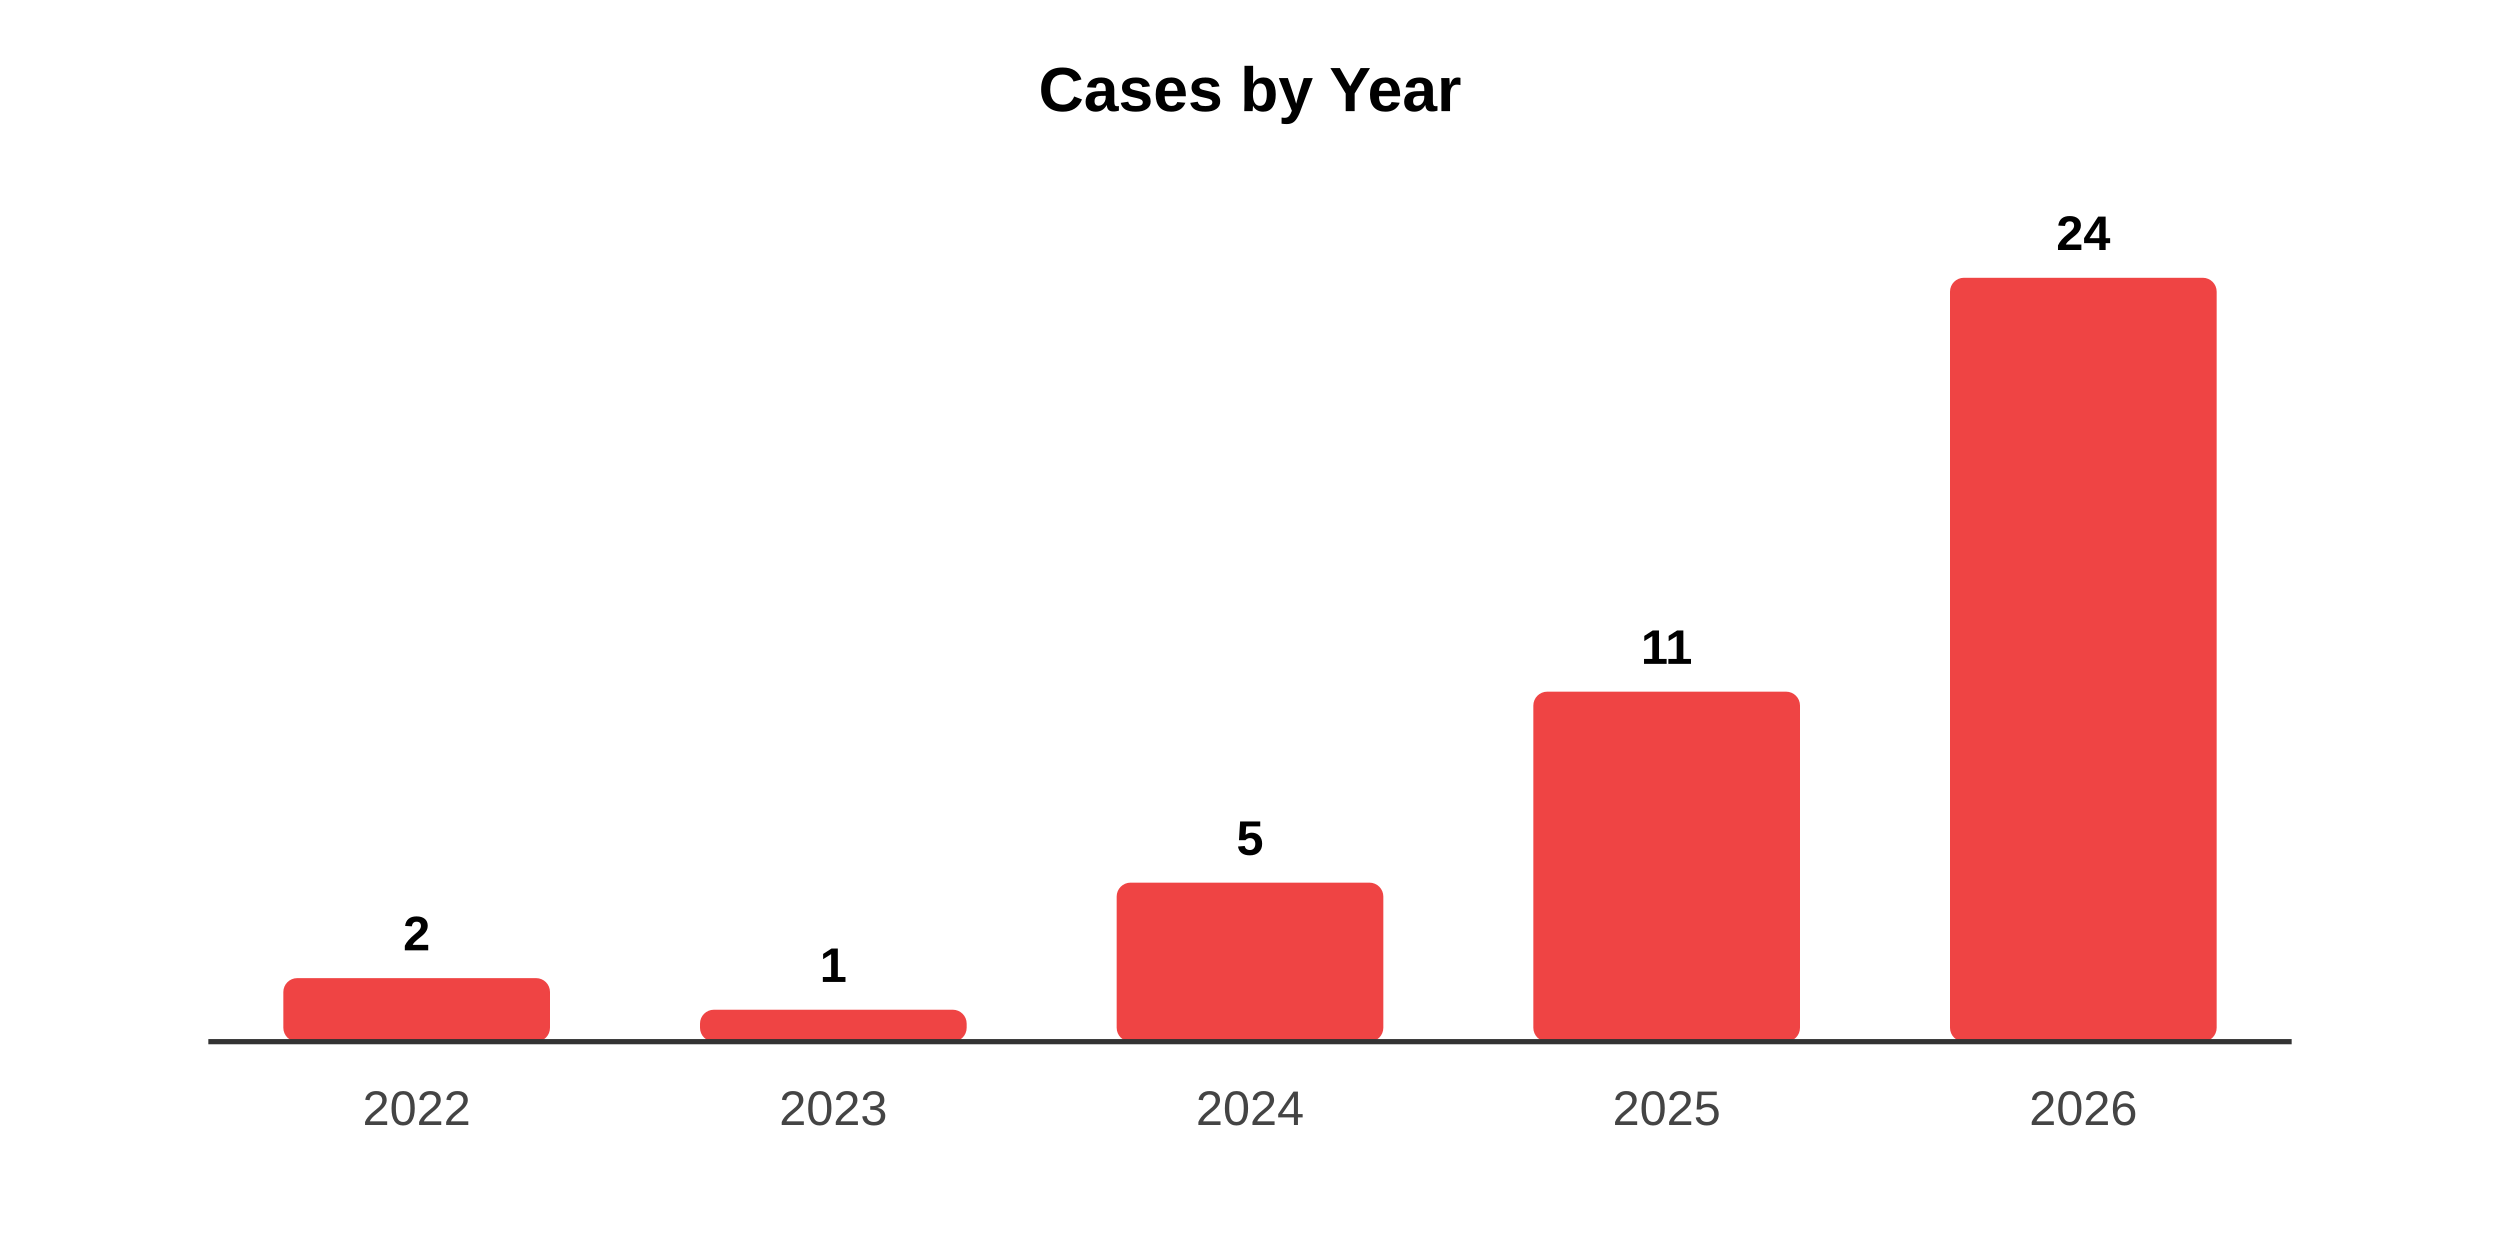
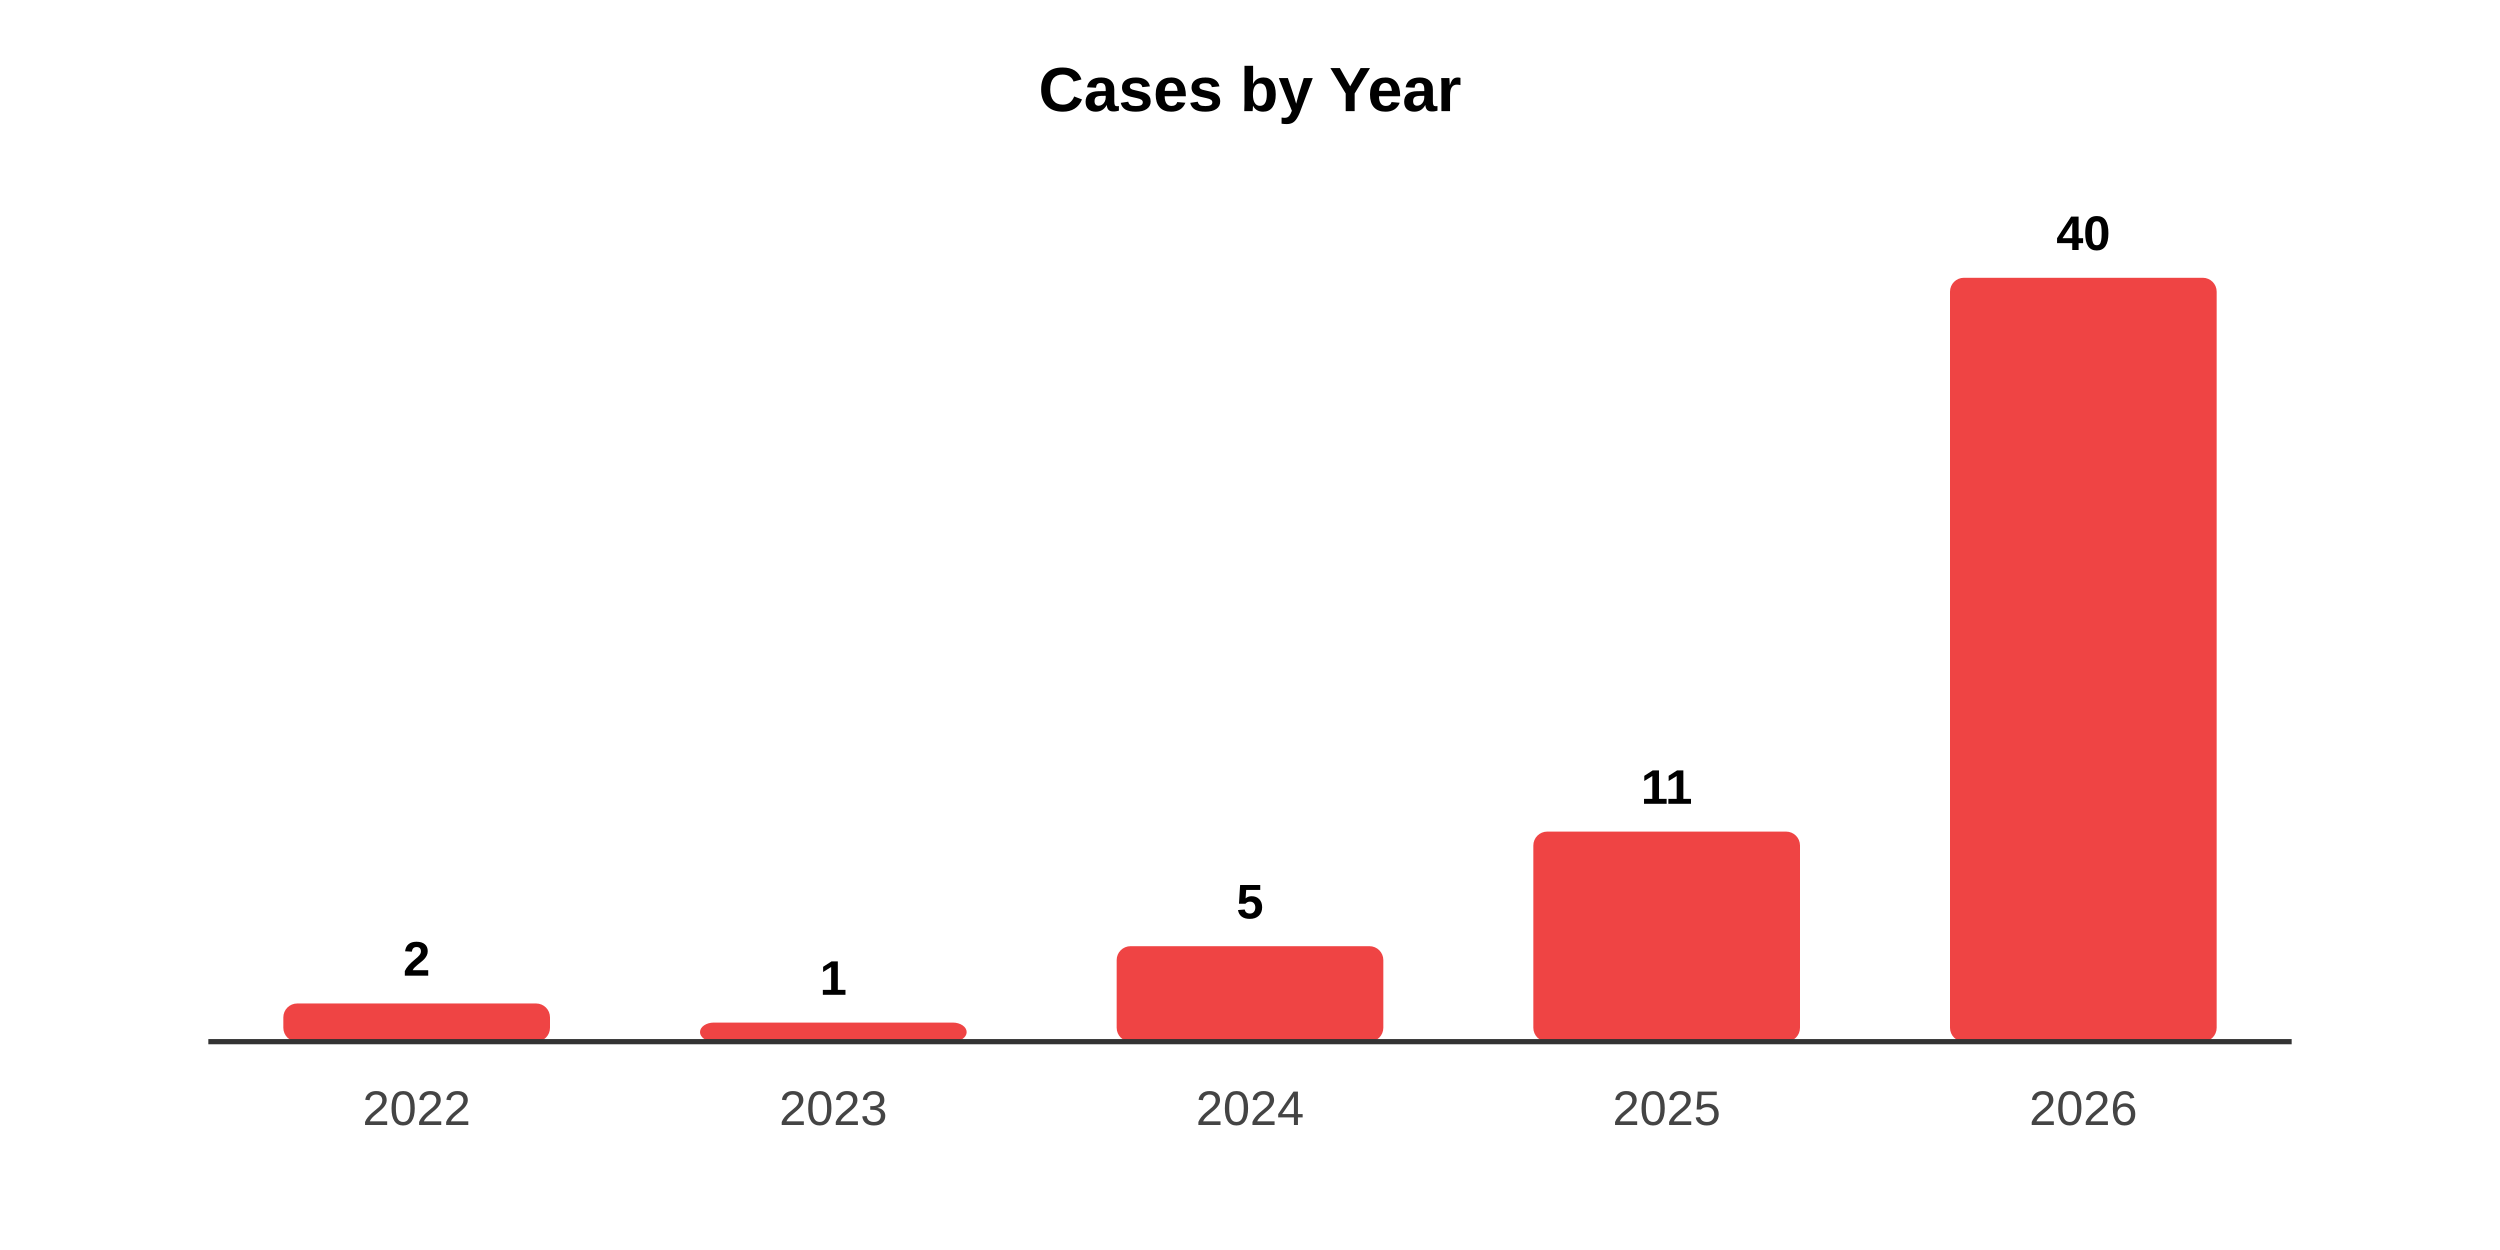
<svg xmlns="http://www.w3.org/2000/svg" width="720" height="360" viewBox="0 0 720 360" preserveAspectRatio="xMidYMid meet" font-family="Arial, Helvetica, sans-serif">
  <text x="360.0" y="32" text-anchor="middle" font-size="18" font-weight="700">Cases by Year</text>
-   <rect x="81.6" y="281.7" width="76.8" height="18.3" rx="4" fill="#ef4444" />
-   <text x="120.0" y="273.7" text-anchor="middle" font-size="14" font-weight="700">2</text>
+   <rect x="81.6" y="289.0" width="76.8" height="11.0" rx="4" fill="#ef4444" />
+   <text x="120.0" y="281.0" text-anchor="middle" font-size="14" font-weight="700">2</text>
  <text x="120.0" y="324" text-anchor="middle" font-size="14" fill="#444">2022</text>
-   <rect x="201.6" y="290.8" width="76.8" height="9.2" rx="4" fill="#ef4444" />
-   <text x="240.0" y="282.8" text-anchor="middle" font-size="14" font-weight="700">1</text>
+   <rect x="201.6" y="294.5" width="76.8" height="5.5" rx="4" fill="#ef4444" />
+   <text x="240.0" y="286.5" text-anchor="middle" font-size="14" font-weight="700">1</text>
  <text x="240.0" y="324" text-anchor="middle" font-size="14" fill="#444">2023</text>
-   <rect x="321.6" y="254.2" width="76.8" height="45.8" rx="4" fill="#ef4444" />
-   <text x="360.0" y="246.2" text-anchor="middle" font-size="14" font-weight="700">5</text>
+   <rect x="321.6" y="272.5" width="76.8" height="27.5" rx="4" fill="#ef4444" />
+   <text x="360.0" y="264.5" text-anchor="middle" font-size="14" font-weight="700">5</text>
  <text x="360.0" y="324" text-anchor="middle" font-size="14" fill="#444">2024</text>
-   <rect x="441.6" y="199.2" width="76.8" height="100.8" rx="4" fill="#ef4444" />
-   <text x="480.0" y="191.2" text-anchor="middle" font-size="14" font-weight="700">11</text>
+   <rect x="441.6" y="239.5" width="76.8" height="60.5" rx="4" fill="#ef4444" />
+   <text x="480.0" y="231.5" text-anchor="middle" font-size="14" font-weight="700">11</text>
  <text x="480.0" y="324" text-anchor="middle" font-size="14" fill="#444">2025</text>
  <rect x="561.6" y="80.0" width="76.8" height="220.0" rx="4" fill="#ef4444" />
-   <text x="600.0" y="72.0" text-anchor="middle" font-size="14" font-weight="700">24</text>
+   <text x="600.0" y="72.0" text-anchor="middle" font-size="14" font-weight="700">40</text>
  <text x="600.0" y="324" text-anchor="middle" font-size="14" fill="#444">2026</text>
  <line x1="60" y1="300" x2="660" y2="300" stroke="#333" stroke-width="1.5" />
</svg>
